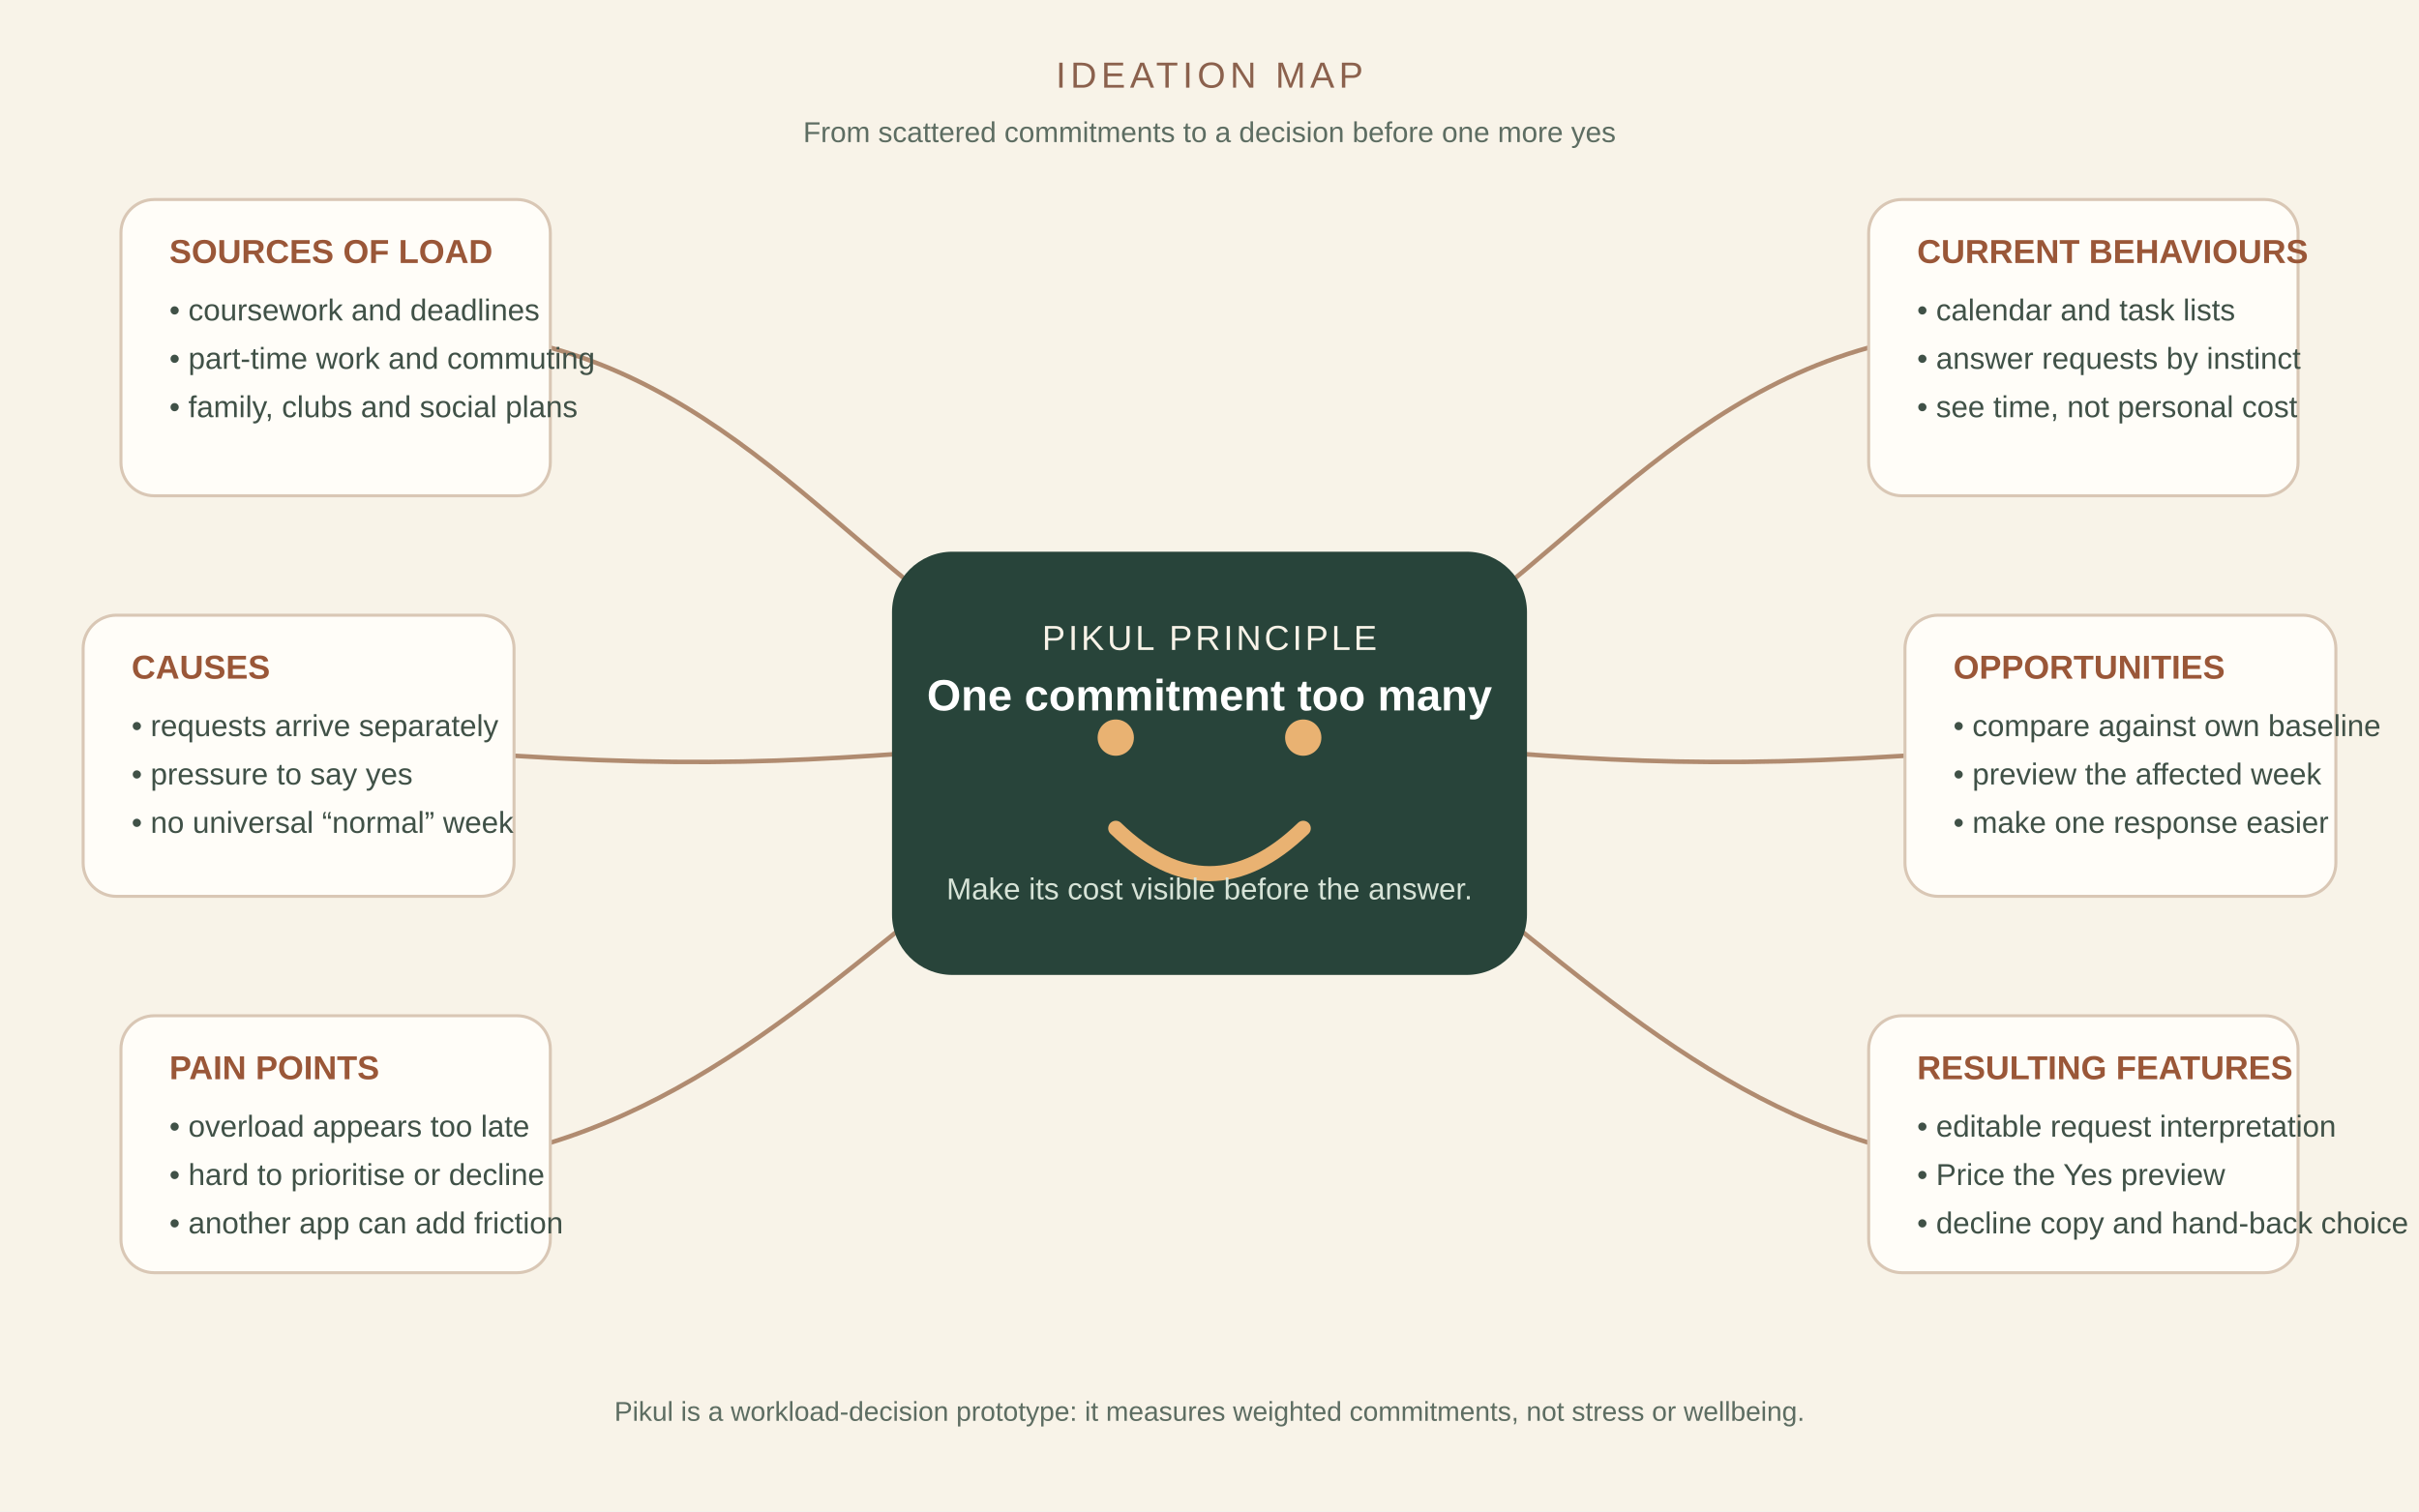
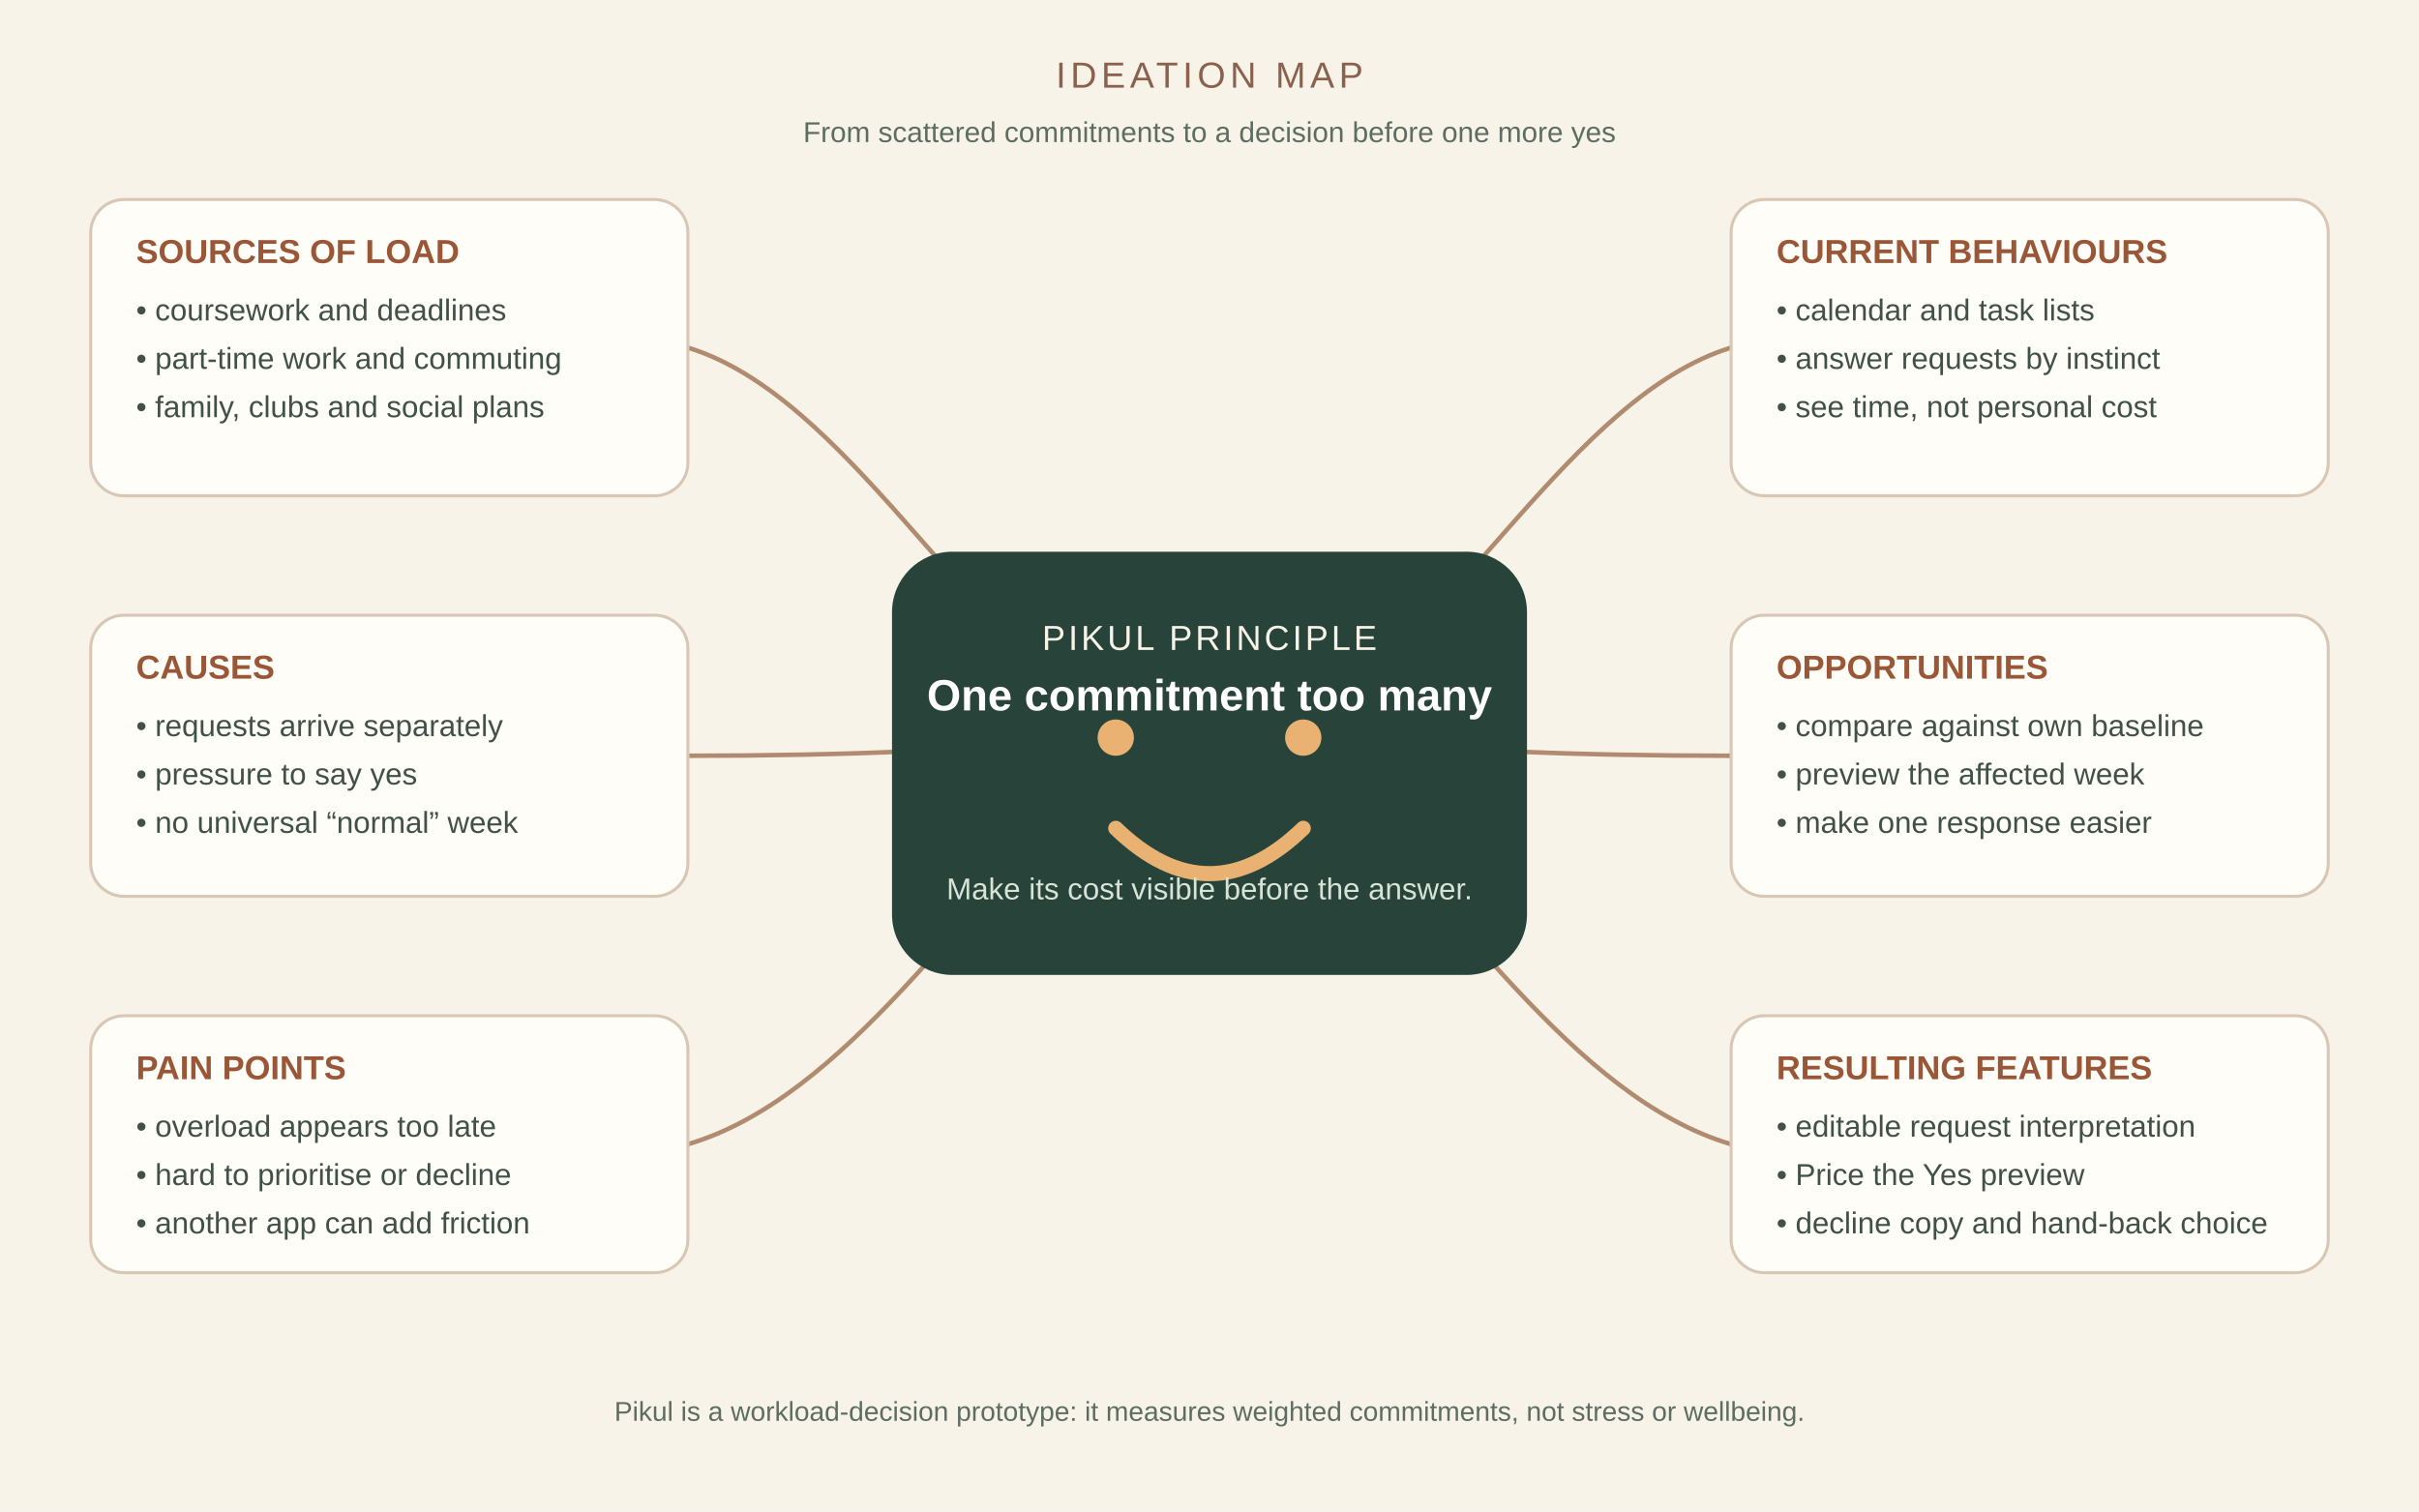
<svg xmlns="http://www.w3.org/2000/svg" width="1600" height="1000" viewBox="0 0 1600 1000" role="img" aria-labelledby="title desc">
  <rect width="1600" height="1000" fill="#f8f3e8" />
  <g font-family="Arial, sans-serif" fill="#23342c">
    <text x="800" y="58" text-anchor="middle" font-size="24" letter-spacing="3" fill="#8b614d">IDEATION MAP</text>
    <text x="800" y="94" text-anchor="middle" font-size="19" fill="#5d6d62">From scattered commitments to a decision before one more yes</text>
  </g>
  <g fill="none" stroke="#b08b70" stroke-width="3" stroke-linecap="round">
-     <path d="M725 463 C590 410 515 272 364 230" />
-     <path d="M725 489 C570 500 500 510 340 500" />
-     <path d="M725 515 C590 608 500 714 364 756" />
-     <path d="M875 463 C1010 410 1085 272 1236 230" />
-     <path d="M875 489 C1030 500 1100 510 1260 500" />
-     <path d="M875 515 C1010 608 1100 714 1236 756" />
+     <path d="M725 463 C640 424 560 262 455 230" />
+     <path d="M725 489 C650 496 560 500 455 500" />
+     <path d="M725 515 C640 594 560 726 455 757" />
+     <path d="M875 463 C960 424 1040 262 1145 230" />
+     <path d="M875 489 C950 496 1040 500 1145 500" />
+     <path d="M875 515 C960 594 1040 726 1145 757" />
  </g>
  <g fill="#fffdf8" stroke="#d9c7b5" stroke-width="2">
-     <rect x="80" y="132" width="284" height="196" rx="22" />
-     <rect x="55" y="407" width="285" height="186" rx="22" />
-     <rect x="80" y="672" width="284" height="170" rx="22" />
-     <rect x="1236" y="132" width="284" height="196" rx="22" />
-     <rect x="1260" y="407" width="285" height="186" rx="22" />
-     <rect x="1236" y="672" width="284" height="170" rx="22" />
+     <rect x="60" y="132" width="395" height="196" rx="22" />
+     <rect x="60" y="407" width="395" height="186" rx="22" />
+     <rect x="60" y="672" width="395" height="170" rx="22" />
+     <rect x="1145" y="132" width="395" height="196" rx="22" />
+     <rect x="1145" y="407" width="395" height="186" rx="22" />
+     <rect x="1145" y="672" width="395" height="170" rx="22" />
  </g>
  <g font-family="Arial, sans-serif" fill="#23342c">
    <g font-size="22" font-weight="700" fill="#9a5738">
-       <text x="112" y="174">SOURCES OF LOAD</text>
-       <text x="87" y="449">CAUSES</text>
-       <text x="112" y="714">PAIN POINTS</text>
-       <text x="1268" y="174">CURRENT BEHAVIOURS</text>
-       <text x="1292" y="449">OPPORTUNITIES</text>
-       <text x="1268" y="714">RESULTING FEATURES</text>
+       <text x="90" y="174">SOURCES OF LOAD</text>
+       <text x="90" y="449">CAUSES</text>
+       <text x="90" y="714">PAIN POINTS</text>
+       <text x="1175" y="174">CURRENT BEHAVIOURS</text>
+       <text x="1175" y="449">OPPORTUNITIES</text>
+       <text x="1175" y="714">RESULTING FEATURES</text>
    </g>
    <g font-size="20" fill="#405147">
-       <text x="112" y="212">• coursework and deadlines</text>
-       <text x="112" y="244">• part-time work and commuting</text>
-       <text x="112" y="276">• family, clubs and social plans</text>
-       <text x="87" y="487">• requests arrive separately</text>
-       <text x="87" y="519">• pressure to say yes</text>
-       <text x="87" y="551">• no universal “normal” week</text>
-       <text x="112" y="752">• overload appears too late</text>
-       <text x="112" y="784">• hard to prioritise or decline</text>
-       <text x="112" y="816">• another app can add friction</text>
-       <text x="1268" y="212">• calendar and task lists</text>
-       <text x="1268" y="244">• answer requests by instinct</text>
-       <text x="1268" y="276">• see time, not personal cost</text>
-       <text x="1292" y="487">• compare against own baseline</text>
-       <text x="1292" y="519">• preview the affected week</text>
-       <text x="1292" y="551">• make one response easier</text>
-       <text x="1268" y="752">• editable request interpretation</text>
-       <text x="1268" y="784">• Price the Yes preview</text>
-       <text x="1268" y="816">• decline copy and hand-back choice</text>
+       <text x="90" y="212">• coursework and deadlines</text>
+       <text x="90" y="244">• part-time work and commuting</text>
+       <text x="90" y="276">• family, clubs and social plans</text>
+       <text x="90" y="487">• requests arrive separately</text>
+       <text x="90" y="519">• pressure to say yes</text>
+       <text x="90" y="551">• no universal “normal” week</text>
+       <text x="90" y="752">• overload appears too late</text>
+       <text x="90" y="784">• hard to prioritise or decline</text>
+       <text x="90" y="816">• another app can add friction</text>
+       <text x="1175" y="212">• calendar and task lists</text>
+       <text x="1175" y="244">• answer requests by instinct</text>
+       <text x="1175" y="276">• see time, not personal cost</text>
+       <text x="1175" y="487">• compare against own baseline</text>
+       <text x="1175" y="519">• preview the affected week</text>
+       <text x="1175" y="551">• make one response easier</text>
+       <text x="1175" y="752">• editable request interpretation</text>
+       <text x="1175" y="784">• Price the Yes preview</text>
+       <text x="1175" y="816">• decline copy and hand-back choice</text>
    </g>
  </g>
  <g>
    <rect x="590" y="365" width="420" height="280" rx="40" fill="#28443a" />
    <path d="M738 548 Q800 608 862 548" fill="none" stroke="#e9b272" stroke-width="10" stroke-linecap="round" />
    <circle cx="738" cy="488" r="12" fill="#e9b272" />
    <circle cx="862" cy="488" r="12" fill="#e9b272" />
    <text x="800" y="430" text-anchor="middle" font-family="Arial, sans-serif" font-size="23" fill="#f8f3e8" letter-spacing="2">PIKUL PRINCIPLE</text>
    <text x="800" y="470" text-anchor="middle" font-family="Arial, sans-serif" font-size="29" font-weight="700" fill="#ffffff">One commitment too many</text>
    <text x="800" y="595" text-anchor="middle" font-family="Arial, sans-serif" font-size="20" fill="#d7e3d7">Make its cost visible before the answer.</text>
  </g>
  <text x="800" y="940" text-anchor="middle" font-family="Arial, sans-serif" font-size="18" fill="#5d6d62">Pikul is a workload-decision prototype: it measures weighted commitments, not stress or wellbeing.</text>
</svg>
